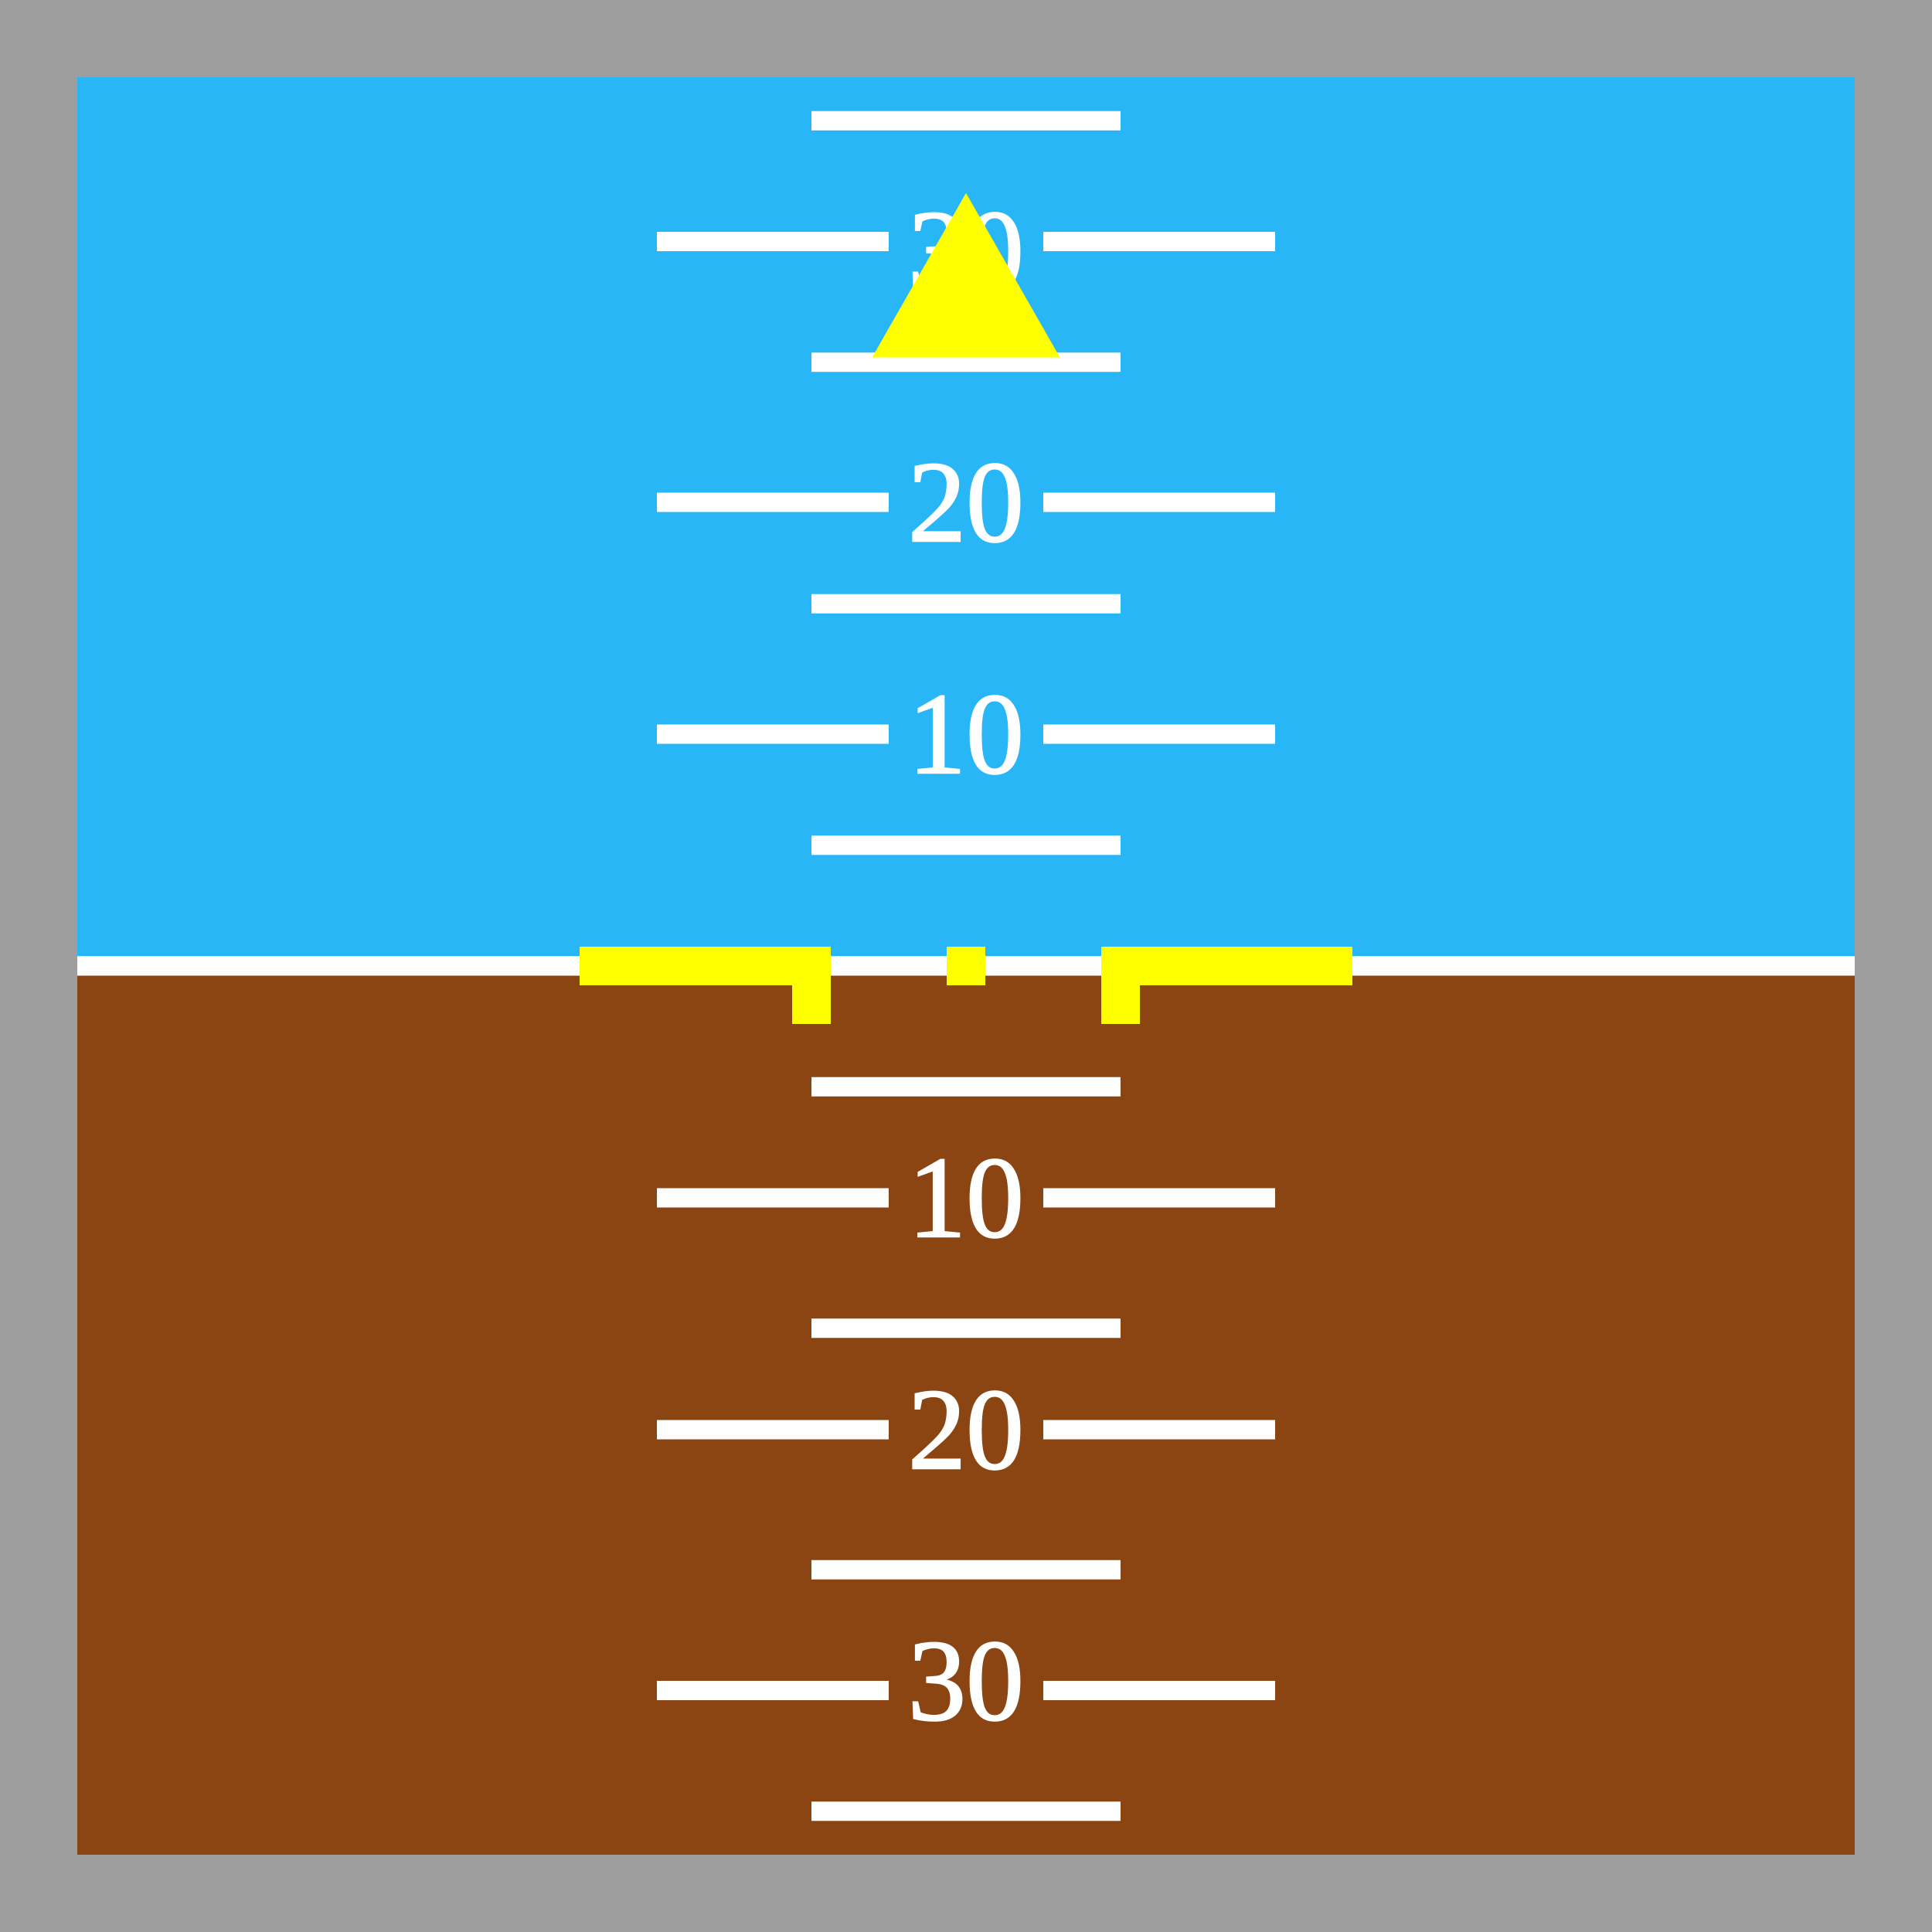
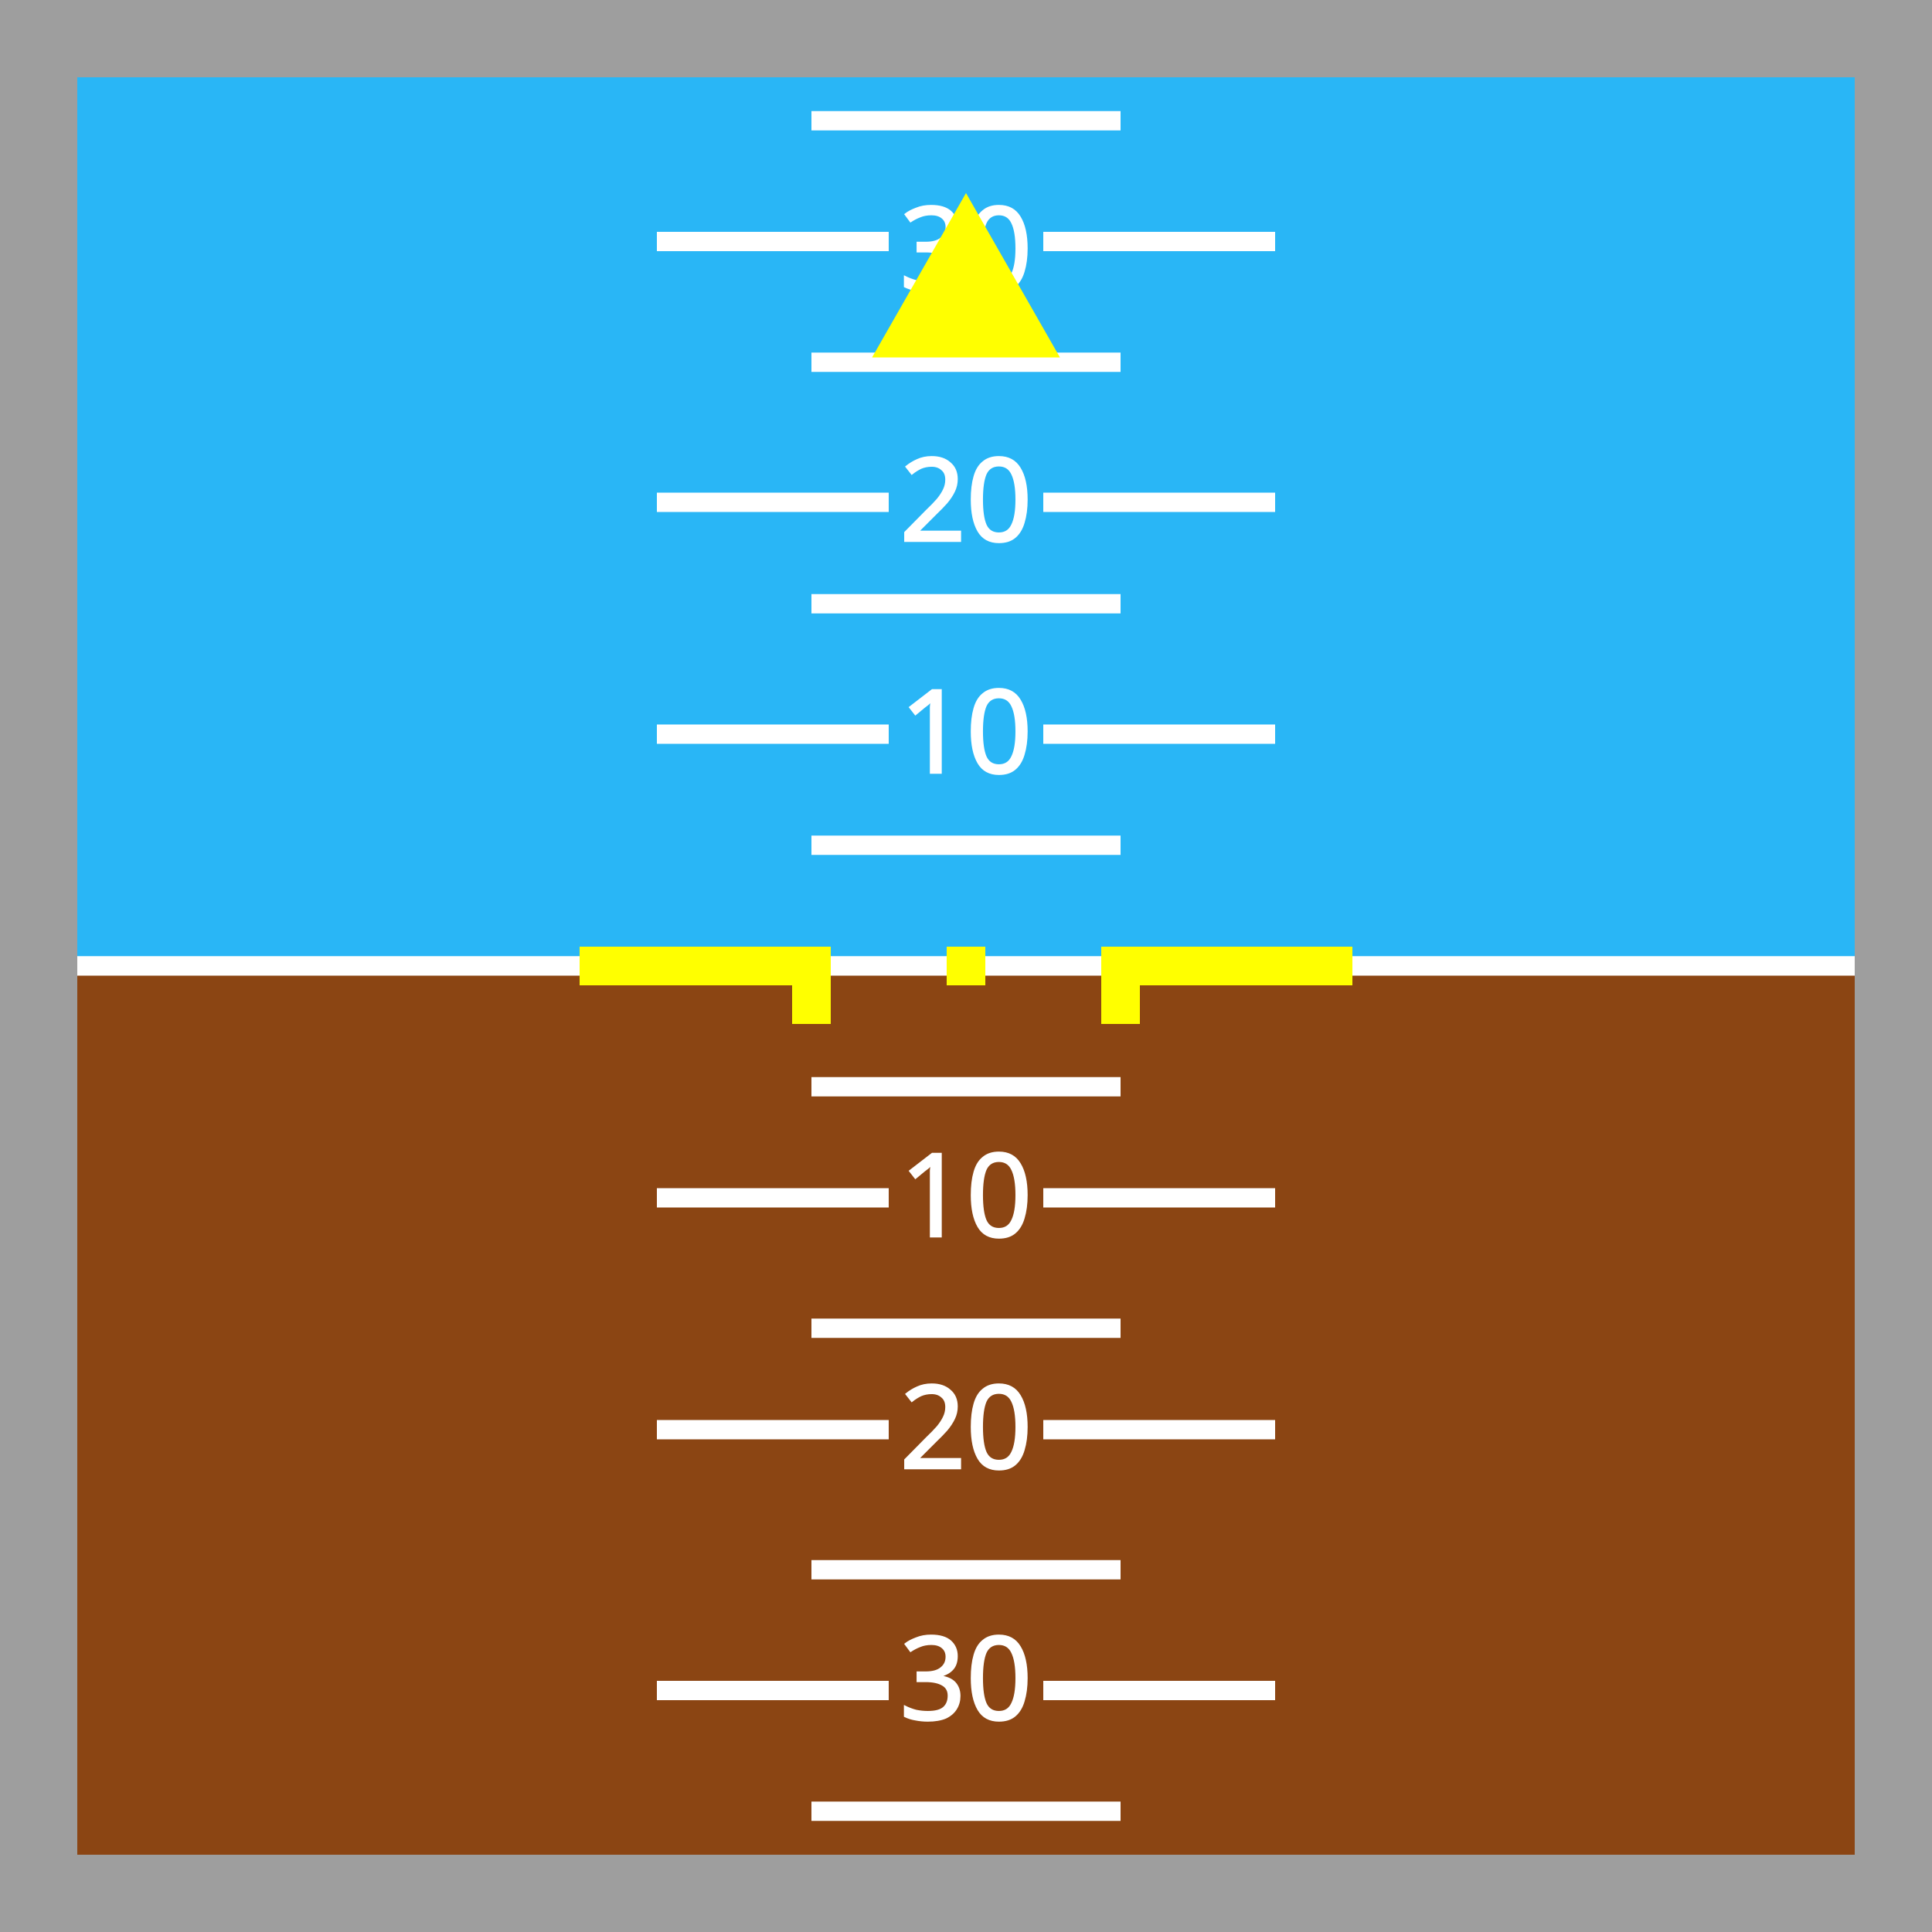
<svg xmlns="http://www.w3.org/2000/svg" id="gg145-attitude" width="200px" height="200px" viewBox="0 0 100 100">
-   <g id="gg145-attitude-pos" stroke-width="1" stroke="#fff" fill="#fff" transform="translate(50,50) rotate(0)" text-anchor="middle" text-font-family="sans-serif" font-size="6">
+   <g id="gg145-attitude-pos" stroke-width="1" stroke="#fff" fill="#fff" transform="translate(50,50) rotate(0)" text-anchor="middle" font-family="sans-serif" font-size="6">
    <rect fill="#29B6F6" x="-100" y="-200" width="200" height="200" />
    <rect fill="#8B4513" x="-100" y="0" width="200" height="200" />
    <line x1="-8" y1="-6.25" x2="8" y2="-6.25" />
    <line x1="-16" y1="-12" x2="-4" y2="-12" />
    <text stroke-width="0.1" x="0" y="-10">10</text>
    <line x1="4" y1="-12" x2="16" y2="-12" />
    <line x1="-8" y1="-18.75" x2="8" y2="-18.75" />
    <line x1="-16" y1="-24" x2="-4" y2="-24" />
    <text stroke-width="0.1" x="0" y="-22">20</text>
    <line x1="4" y1="-24" x2="16" y2="-24" />
    <line x1="-8" y1="-31.25" x2="8" y2="-31.25" />
    <line x1="-16" y1="-37.5" x2="-4" y2="-37.5" />
    <text stroke-width="0.1" x="0" y="-35">30</text>
    <line x1="4" y1="-37.5" x2="16" y2="-37.5" />
    <line x1="-8" y1="-43.75" x2="8" y2="-43.75" />
    <line x1="-16" y1="-50.0" x2="-4" y2="-50.0" />
    <text stroke-width="0.1" x="0" y="-48">40</text>
    <line x1="4" y1="-50.0" x2="16" y2="-50.0" />
    <line x1="-8" y1="-56.25" x2="8" y2="-56.25" />
    <line x1="-16" y1="-62.5" x2="-4" y2="-62.5" />
    <text stroke-width="0.1" x="0" y="-60.5">50</text>
    <line x1="4" y1="-62.5" x2="16" y2="-62.5" />
    <line x1="-8" y1="-68.75" x2="8" y2="-68.75" />
    <line x1="-16" y1="-75.0" x2="-4" y2="-75.0" />
    <text stroke-width="0.1" x="0" y="-73">60</text>
    <line x1="4" y1="-75.0" x2="16" y2="-75.0" />
    <line x1="-8" y1="6.25" x2="8" y2="6.25" />
    <line x1="-16" y1="12" x2="-4" y2="12" />
    <text stroke-width="0.1" x="0" y="14">10</text>
    <line x1="4" y1="12" x2="16" y2="12" />
    <line x1="-8" y1="18.75" x2="8" y2="18.75" />
    <line x1="-16" y1="24" x2="-4" y2="24" />
    <text stroke-width="0.1" x="0" y="26">20</text>
    <line x1="4" y1="24" x2="16" y2="24" />
-     pitch = -60;
- 
    <line x1="-8" y1="31.25" x2="8" y2="31.25" />
    <line x1="-16" y1="37.5" x2="-4" y2="37.5" />
    <text stroke-width="0.1" x="0" y="39">30</text>
    <line x1="4" y1="37.5" x2="16" y2="37.5" />
    <line x1="-8" y1="43.75" x2="8" y2="43.75" />
    <line x1="-16" y1="50.0" x2="-4" y2="50.0" />
    <text stroke-width="0.1" x="0" y="52">40</text>
    <line x1="4" y1="50.0" x2="16" y2="50.0" />
    <line x1="-8" y1="56.25" x2="8" y2="56.25" />
    <line x1="-16" y1="62.5" x2="-4" y2="62.5" />
    <text stroke-width="0.1" x="0" y="64.5">50</text>
    <line x1="4" y1="62.5" x2="16" y2="62.5" />
    <line x1="-8" y1="68.75" x2="8" y2="68.75" />
    <line x1="-16" y1="75.0" x2="-4" y2="75.0" />
    <text stroke-width="0.1" x="0" y="77">60</text>
    <line x1="4" y1="75.0" x2="16" y2="75.0" />
  </g>
  <g stroke-width="2" stroke="#ff0">
    <line x1="30" y1="50" x2="43" y2="50" />
    <line x1="42" y1="50" x2="42" y2="53" />
    <line x1="49" y1="50" x2="51" y2="50" />
    <line x1="58" y1="53" x2="58" y2="50" />
    <line x1="57" y1="50" x2="70" y2="50" />
  </g>
  <g id="gg145-attitude-dial" stroke-width="1" stroke="#fff">
    <line stroke-width="2" x1="20.00" y1="-34.64" x2="24.50" y2="-42.44" />
    <line stroke-width="2" x1="34.64" y1="-20.00" x2="42.44" y2="-24.50" />
    <line stroke-width="2" x1="40.00" y1="0.00" x2="49.00" y2="0.00" />
    <line stroke-width="2" x1="-20.00" y1="-34.64" x2="-24.50" y2="-42.44" />
    <line stroke-width="2" x1="-34.64" y1="-20.00" x2="-42.44" y2="-24.50" />
    <line stroke-width="2" x1="-40.00" y1="-0.00" x2="-49.00" y2="-0.00" />
    <line x1="6.95" y1="-39.39" x2="7.81" y2="-44.32" />
    <line x1="13.68" y1="-37.59" x2="15.39" y2="-42.29" />
    <line x1="28.28" y1="-28.28" x2="31.82" y2="-31.82" />
    <line x1="-6.95" y1="-39.39" x2="-7.81" y2="-44.32" />
    <line x1="-13.68" y1="-37.59" x2="-15.39" y2="-42.29" />
    <line x1="-28.28" y1="-28.28" x2="-31.82" y2="-31.82" />
    <line x1="0.00" y1="-40.00" x2="0.00" y2="-45.00" />
    <path fill="#fff" d="M-4 -50 L4 -50 L 0 -40 z" />
  </g>
  <g stroke-width="1" stroke="#ff0" fill="#ff0">
    <path d="M46 18 L54 18 L50 11 z" />
  </g>
  <rect fill="transparent" stroke="#9E9E9E" stroke-width="8" x="0" y="0" width="100" height="100" />
</svg>
